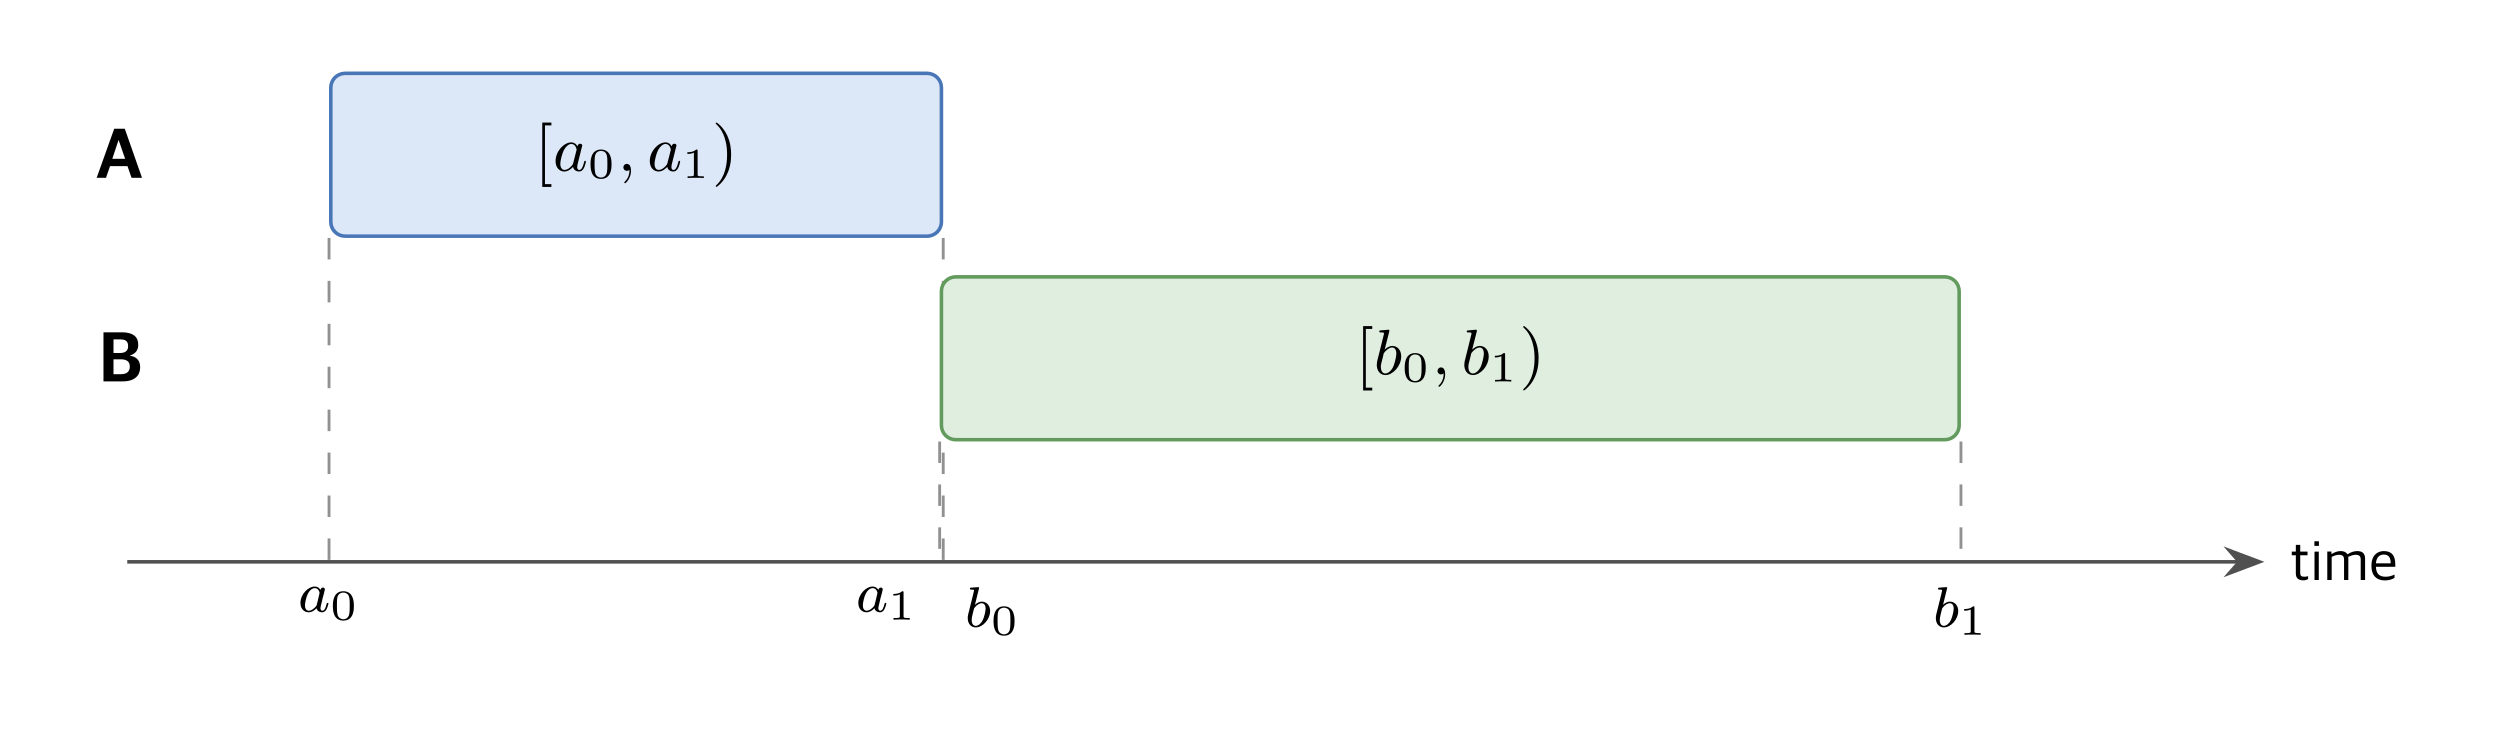
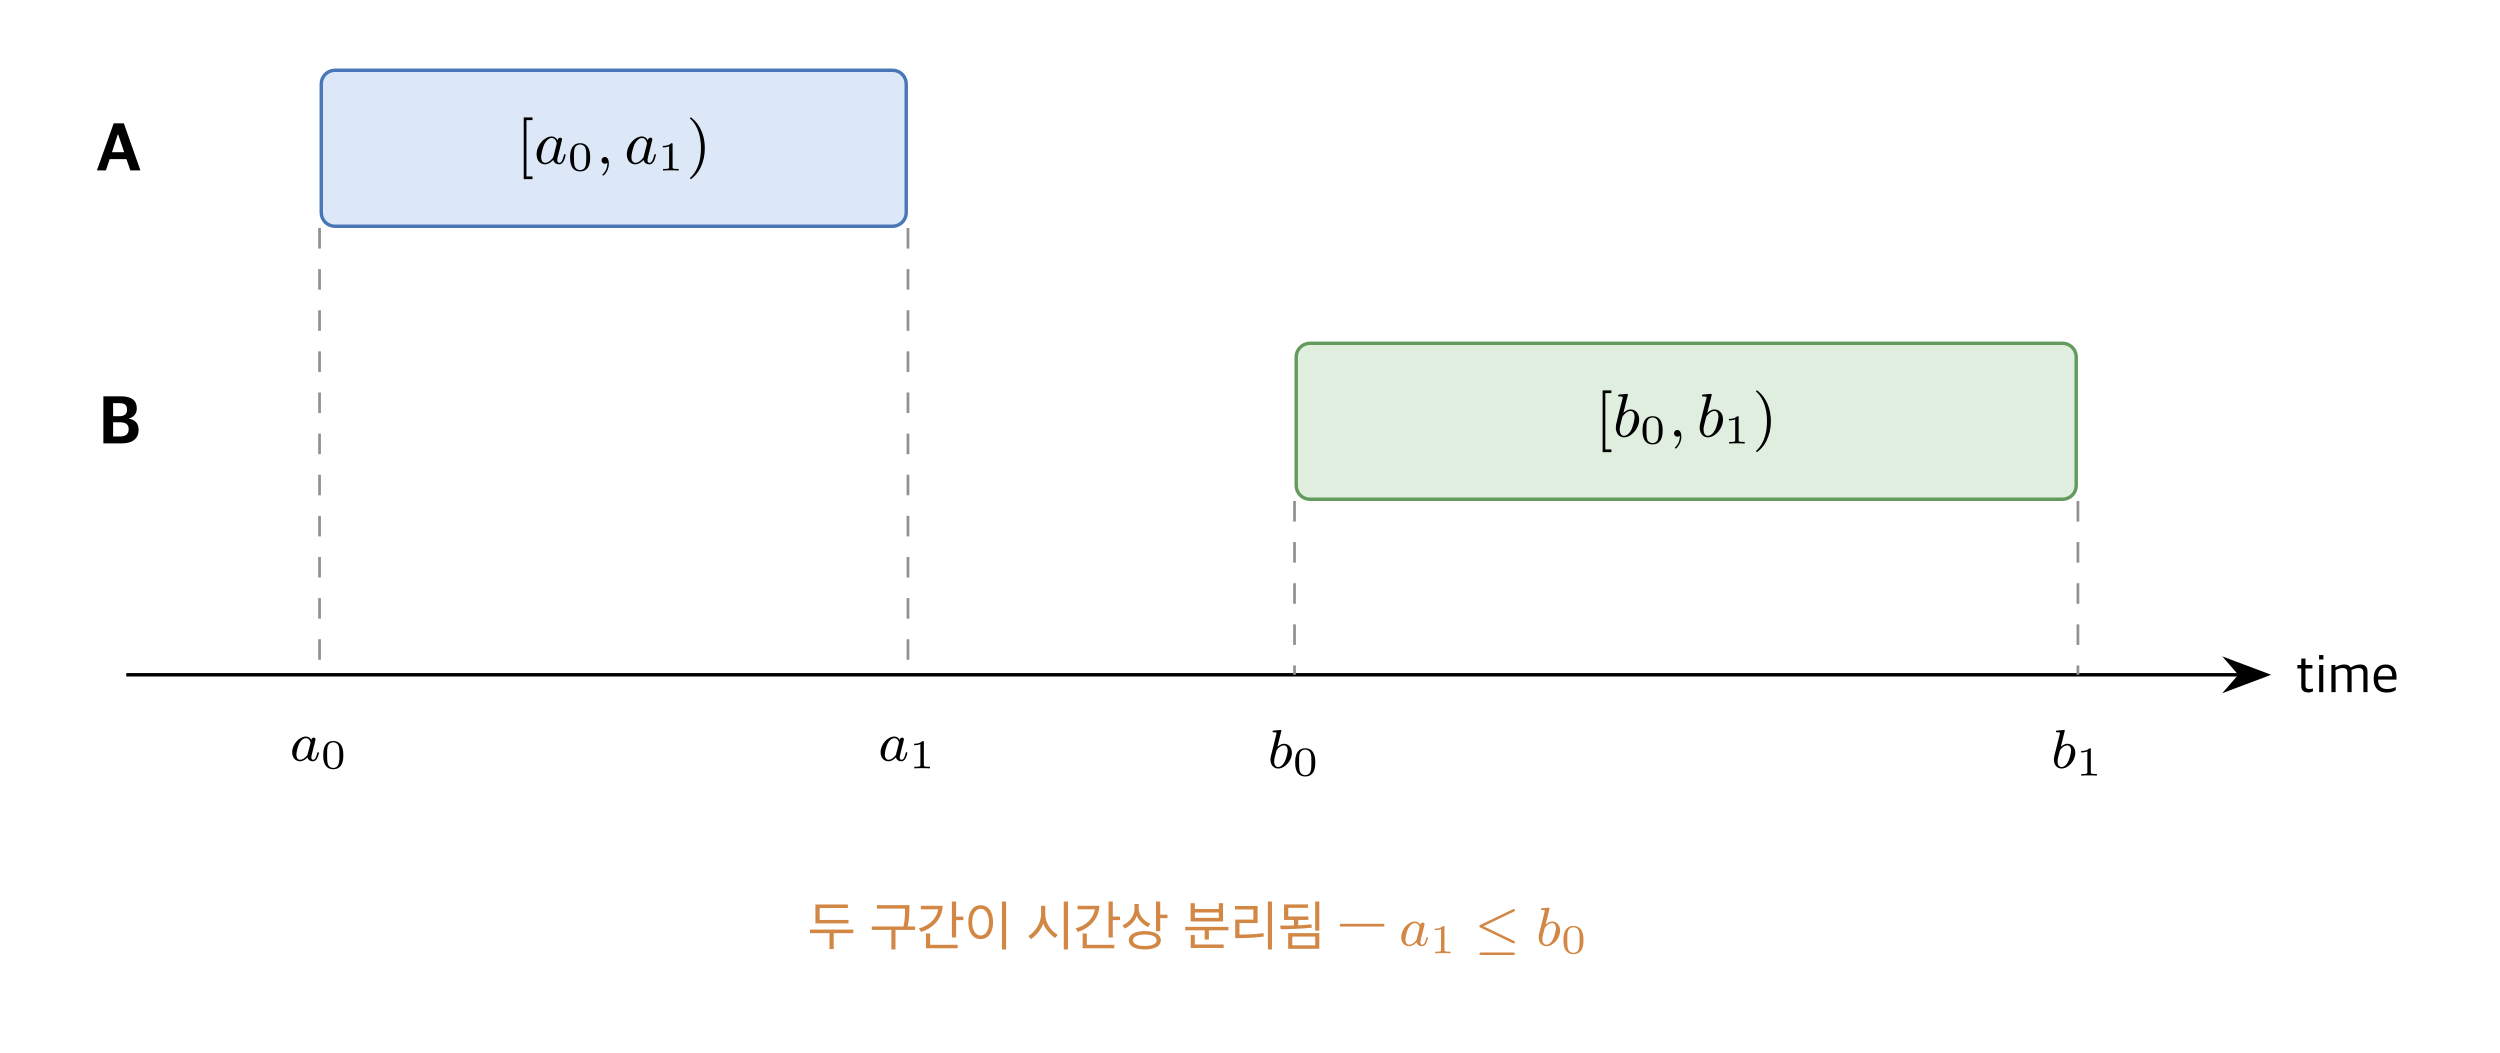
- <svg xmlns="http://www.w3.org/2000/svg" xmlns:xlink="http://www.w3.org/1999/xlink" width="347.11pt" height="101.69pt" viewBox="0 0 347.11 101.69">
+ <svg xmlns="http://www.w3.org/2000/svg" xmlns:xlink="http://www.w3.org/1999/xlink" width="361.29pt" height="152.1pt" viewBox="0 0 361.29 152.1">
  <defs>
    <g>
      <g id="glyph-0-0">
-         <path d="M 1.828 -0.281 C 2.172 -0.281 2.344 -0.375 2.5 -0.453 L 2.5 -0.859 C 2.344 -0.812 2.156 -0.781 1.984 -0.781 C 1.531 -0.781 1.406 -0.938 1.406 -1.312 L 1.406 -3.766 L 2.422 -3.766 L 2.422 -4.266 L 1.406 -4.266 L 1.406 -5.203 L 0.797 -5.203 L 0.797 -4.266 L 0.234 -4.266 L 0.234 -3.766 L 0.797 -3.766 L 0.797 -1.219 C 0.797 -0.562 1.203 -0.281 1.828 -0.281 Z M 1.828 -0.281 " />
+         <path d="M 1.828 -0.281 C 2.156 -0.281 2.328 -0.375 2.484 -0.438 L 2.484 -0.859 C 2.328 -0.812 2.141 -0.781 1.984 -0.781 C 1.531 -0.781 1.406 -0.938 1.406 -1.312 L 1.406 -3.75 L 2.406 -3.75 L 2.406 -4.25 L 1.406 -4.25 L 1.406 -5.188 L 0.797 -5.188 L 0.797 -4.25 L 0.234 -4.25 L 0.234 -3.75 L 0.797 -3.75 L 0.797 -1.219 C 0.797 -0.547 1.203 -0.281 1.828 -0.281 Z M 1.828 -0.281 " />
      </g>
      <g id="glyph-0-1">
-         <path d="M 0.609 -0.328 L 1.203 -0.328 L 1.203 -4.266 L 0.609 -4.266 Z M 0.594 -5.062 L 1.219 -5.062 L 1.219 -5.703 L 0.594 -5.703 Z M 0.594 -5.062 " />
+         <path d="M 0.609 -0.328 L 1.203 -0.328 L 1.203 -4.25 L 0.609 -4.25 Z M 0.594 -5.047 L 1.219 -5.047 L 1.219 -5.688 L 0.594 -5.688 Z M 0.594 -5.047 " />
      </g>
      <g id="glyph-0-2">
-         <path d="M 0.578 -0.328 L 1.188 -0.328 L 1.188 -3.547 C 1.5 -3.688 1.859 -3.828 2.188 -3.828 C 2.719 -3.828 2.906 -3.625 2.906 -3.156 L 2.906 -0.328 L 3.5 -0.328 L 3.5 -3.281 C 3.5 -3.375 3.5 -3.438 3.484 -3.547 C 3.859 -3.703 4.188 -3.828 4.5 -3.828 C 5.031 -3.828 5.219 -3.625 5.219 -3.156 L 5.219 -0.328 L 5.828 -0.328 L 5.828 -3.281 C 5.828 -4.047 5.422 -4.344 4.734 -4.344 C 4.297 -4.344 3.828 -4.188 3.406 -3.906 L 3.375 -3.906 C 3.188 -4.203 2.875 -4.344 2.422 -4.344 C 1.984 -4.344 1.562 -4.172 1.188 -3.938 L 1.156 -3.938 L 1.156 -4.281 L 0.578 -4.281 Z M 0.578 -0.328 " />
+         <path d="M 0.578 -0.328 L 1.188 -0.328 L 1.188 -3.531 C 1.5 -3.672 1.844 -3.812 2.172 -3.812 C 2.703 -3.812 2.891 -3.609 2.891 -3.141 L 2.891 -0.328 L 3.5 -0.328 L 3.5 -3.266 C 3.5 -3.359 3.484 -3.438 3.469 -3.531 C 3.844 -3.688 4.172 -3.812 4.484 -3.812 C 5.016 -3.812 5.203 -3.609 5.203 -3.141 L 5.203 -0.328 L 5.797 -0.328 L 5.797 -3.266 C 5.797 -4.031 5.406 -4.328 4.719 -4.328 C 4.281 -4.328 3.812 -4.172 3.391 -3.891 L 3.359 -3.891 C 3.172 -4.188 2.859 -4.328 2.422 -4.328 C 1.969 -4.328 1.547 -4.156 1.188 -3.922 L 1.156 -3.922 L 1.156 -4.266 L 0.578 -4.266 Z M 0.578 -0.328 " />
      </g>
      <g id="glyph-0-3">
-         <path d="M 2.203 -0.266 C 2.844 -0.266 3.297 -0.469 3.531 -0.625 L 3.531 -1.078 C 3.172 -0.922 2.828 -0.781 2.297 -0.781 C 1.453 -0.781 0.984 -1.172 0.953 -2.156 L 3.641 -2.156 L 3.641 -2.5 C 3.641 -3.719 3.141 -4.344 2.047 -4.344 C 1.141 -4.344 0.328 -3.734 0.328 -2.359 L 0.328 -2.25 C 0.328 -1.016 0.969 -0.266 2.203 -0.266 Z M 2.031 -3.859 C 2.688 -3.859 3 -3.5 3 -2.641 L 0.953 -2.641 C 1.016 -3.578 1.547 -3.859 2.031 -3.859 Z M 2.031 -3.859 " />
+         <path d="M 2.188 -0.266 C 2.828 -0.266 3.281 -0.453 3.516 -0.625 L 3.516 -1.078 C 3.156 -0.906 2.812 -0.781 2.297 -0.781 C 1.453 -0.781 0.984 -1.172 0.953 -2.141 L 3.625 -2.141 L 3.625 -2.484 C 3.625 -3.703 3.125 -4.328 2.047 -4.328 C 1.141 -4.328 0.328 -3.719 0.328 -2.359 L 0.328 -2.234 C 0.328 -1.016 0.953 -0.266 2.188 -0.266 Z M 2.031 -3.844 C 2.672 -3.844 3 -3.484 3 -2.625 L 0.953 -2.625 C 1.016 -3.562 1.531 -3.844 2.031 -3.844 Z M 2.031 -3.844 " />
+       </g>
+       <g id="glyph-0-4">
+         <path d="M 5.859 -3.219 L 5.859 -3.719 L 1.688 -3.719 L 1.688 -5.438 L 5.766 -5.438 L 5.766 -5.953 L 1.078 -5.953 L 1.078 -3.219 Z M 3.719 0.484 L 3.719 -1.812 L 6.547 -1.812 L 6.547 -2.328 L 0.297 -2.328 L 0.297 -1.812 L 3.109 -1.812 L 3.109 0.484 Z M 3.719 0.484 " />
+       </g>
+       <g id="glyph-0-5">
+         <path d="M 5.734 -5.859 L 1.031 -5.859 L 1.031 -5.359 L 5.109 -5.359 C 5.109 -4.672 5.062 -3.531 4.875 -2.781 L 0.297 -2.781 L 0.297 -2.281 L 3.125 -2.281 L 3.125 0.547 L 3.719 0.547 L 3.719 -2.281 L 6.547 -2.281 L 6.547 -2.781 L 5.484 -2.781 C 5.719 -3.859 5.734 -4.906 5.734 -5.859 Z M 5.734 -5.859 " />
+       </g>
+       <g id="glyph-0-6">
+         <path d="M 6.672 -3.688 L 6.672 -4.203 L 5.625 -4.203 L 5.625 -6.375 L 5.016 -6.375 L 5.016 -1.188 L 5.625 -1.188 L 5.625 -3.688 Z M 5.844 0.375 L 5.844 -0.125 L 1.875 -0.125 L 1.875 -1.766 L 1.266 -1.766 L 1.266 0.375 Z M 0.531 -5.766 L 0.531 -5.25 L 3.031 -5.25 C 2.859 -3.984 1.75 -2.875 0.25 -2.5 L 0.562 -1.984 C 2.328 -2.547 3.609 -3.875 3.688 -5.766 Z M 0.531 -5.766 " />
+       </g>
+       <g id="glyph-0-7">
+         <path d="M 6 0.547 L 6 -6.375 L 5.391 -6.375 L 5.391 0.547 Z M 0.531 -3.406 C 0.531 -1.938 1.188 -0.953 2.312 -0.953 C 3.469 -0.953 4.109 -1.938 4.109 -3.406 C 4.109 -4.859 3.469 -5.844 2.312 -5.844 C 1.188 -5.844 0.531 -4.859 0.531 -3.406 Z M 3.531 -3.406 C 3.531 -2.266 3.047 -1.469 2.312 -1.469 C 1.578 -1.469 1.094 -2.266 1.094 -3.406 C 1.094 -4.547 1.578 -5.328 2.312 -5.328 C 3.047 -5.328 3.531 -4.547 3.531 -3.406 Z M 3.531 -3.406 " />
+       </g>
+       <g id="glyph-0-8">
+         <path d="M 6 0.547 L 6 -6.375 L 5.391 -6.375 L 5.391 0.547 Z M 4.516 -1.562 C 3.562 -2.141 2.719 -3.266 2.719 -4.547 L 2.719 -5.766 L 2.109 -5.766 L 2.109 -4.516 C 2.109 -3.281 1.281 -2.031 0.266 -1.391 L 0.656 -0.938 C 1.453 -1.516 2.172 -2.359 2.422 -3.219 C 2.688 -2.391 3.516 -1.531 4.141 -1.109 Z M 4.516 -1.562 " />
+       </g>
+       <g id="glyph-0-9">
+         <path d="M 4.219 -3.172 C 3.438 -3.453 2.516 -4.297 2.516 -5.391 L 2.516 -6.031 L 1.906 -6.031 L 1.906 -5.375 C 1.906 -4.266 1.172 -3.406 0.172 -2.938 L 0.5 -2.469 C 1.312 -2.891 2.016 -3.578 2.234 -4.312 C 2.516 -3.609 3.188 -3.016 3.859 -2.688 Z M 5.719 -0.781 C 5.719 -1.594 4.844 -2.109 3.391 -2.109 C 1.938 -2.109 1.078 -1.594 1.078 -0.781 C 1.078 0.047 1.938 0.547 3.391 0.547 C 4.844 0.547 5.719 0.047 5.719 -0.781 Z M 3.391 -1.609 C 4.438 -1.609 5.109 -1.312 5.109 -0.781 C 5.109 -0.25 4.438 0.047 3.391 0.047 C 2.344 0.047 1.688 -0.25 1.688 -0.781 C 1.688 -1.312 2.344 -1.609 3.391 -1.609 Z M 6.672 -3.984 L 6.672 -4.484 L 5.625 -4.484 L 5.625 -6.375 L 5.016 -6.375 L 5.016 -2.094 L 5.625 -2.094 L 5.625 -3.984 Z M 6.672 -3.984 " />
+       </g>
+       <g id="glyph-0-10">
+         <path d="M 5.766 -3.5 L 5.766 -6.141 L 5.156 -6.141 L 5.156 -5.297 L 1.688 -5.297 L 1.688 -6.141 L 1.078 -6.141 L 1.078 -3.5 Z M 3.719 -0.891 L 3.719 -2.219 L 6.547 -2.219 L 6.547 -2.719 L 0.297 -2.719 L 0.297 -2.219 L 3.109 -2.219 L 3.109 -0.891 Z M 5.859 0.328 L 5.859 -0.172 L 1.688 -0.172 L 1.688 -1.547 L 1.094 -1.547 L 1.094 0.328 Z M 5.156 -4.016 L 1.688 -4.016 L 1.688 -4.797 L 5.156 -4.797 Z M 5.156 -4.016 " />
+       </g>
+       <g id="glyph-0-11">
+         <path d="M 5.391 -6.375 L 5.391 0.547 L 5.984 0.547 L 5.984 -6.375 Z M 4.75 -1.828 C 3.906 -1.672 2.547 -1.609 1.438 -1.609 L 1.281 -1.609 L 1.281 -3.266 L 3.906 -3.266 L 3.906 -5.734 L 0.641 -5.734 L 0.641 -5.234 L 3.297 -5.234 L 3.297 -3.766 L 0.672 -3.766 L 0.672 -1.094 L 1.375 -1.094 C 2.906 -1.094 4.094 -1.219 4.812 -1.328 Z M 4.75 -1.828 " />
+       </g>
+       <g id="glyph-0-12">
+         <path d="M 5.969 0.453 L 5.969 -1.812 L 1.469 -1.812 L 1.469 0.453 Z M 4.891 -2.609 L 4.828 -3.094 C 4.391 -3.047 3.672 -2.969 2.922 -2.938 L 2.922 -3.719 L 4.391 -3.719 L 4.391 -4.219 L 1.484 -4.219 L 1.484 -5.469 L 4.328 -5.469 L 4.328 -5.969 L 0.875 -5.969 L 0.875 -3.719 L 2.312 -3.719 L 2.312 -2.922 C 1.578 -2.891 0.812 -2.906 0.312 -2.906 L 0.391 -2.375 C 0.859 -2.375 1.875 -2.391 2.656 -2.438 C 3.5 -2.469 4.344 -2.547 4.891 -2.609 Z M 5.375 -0.047 L 2.062 -0.047 L 2.062 -1.312 L 5.375 -1.312 Z M 5.969 -2.172 L 5.969 -6.375 L 5.375 -6.375 L 5.375 -2.172 Z M 5.969 -2.172 " />
+       </g>
+       <g id="glyph-0-13">
+         <path d="M 6.422 -3.156 L 0.016 -3.156 L 0.016 -2.766 L 6.422 -2.766 Z M 6.422 -3.156 " />
      </g>
      <g id="glyph-1-0">
-         <path d="M 0.094 -0.406 L 1.391 -0.406 L 1.953 -2.031 L 4.375 -2.031 L 4.938 -0.406 L 6.391 -0.406 L 4 -7.219 L 2.531 -7.219 Z M 3.125 -5.625 L 3.156 -5.625 L 4.047 -3.047 L 2.266 -3.047 Z M 3.125 -5.625 " />
+         <path d="M 0.094 -0.406 L 1.391 -0.406 L 1.938 -2.031 L 4.359 -2.031 L 4.922 -0.406 L 6.375 -0.406 L 3.984 -7.203 L 2.516 -7.203 Z M 3.109 -5.609 L 3.156 -5.609 L 4.031 -3.031 L 2.266 -3.031 Z M 3.109 -5.609 " />
      </g>
      <g id="glyph-1-1">
-         <path d="M 0.703 -0.406 L 3.406 -0.406 C 5.062 -0.406 5.797 -1.25 5.797 -2.359 C 5.797 -3.344 5.25 -3.828 4.391 -3.969 L 4.391 -4 C 5.203 -4.266 5.531 -4.766 5.531 -5.5 C 5.531 -6.609 4.797 -7.219 3.25 -7.219 L 0.703 -7.219 Z M 2.094 -1.406 L 2.094 -3.469 L 3.094 -3.469 C 3.906 -3.469 4.359 -3.172 4.359 -2.469 C 4.359 -1.75 3.922 -1.406 3.156 -1.406 Z M 2.094 -4.344 L 2.094 -6.234 L 3.016 -6.234 C 3.75 -6.234 4.125 -6 4.125 -5.297 C 4.125 -4.578 3.641 -4.344 2.969 -4.344 Z M 2.094 -4.344 " />
+         <path d="M 0.688 -0.406 L 3.391 -0.406 C 5.047 -0.406 5.781 -1.234 5.781 -2.344 C 5.781 -3.344 5.234 -3.812 4.375 -3.969 L 4.375 -4 C 5.188 -4.25 5.516 -4.75 5.516 -5.484 C 5.516 -6.594 4.781 -7.203 3.234 -7.203 L 0.688 -7.203 Z M 2.094 -1.406 L 2.094 -3.453 L 3.094 -3.453 C 3.891 -3.453 4.344 -3.156 4.344 -2.453 C 4.344 -1.75 3.906 -1.406 3.141 -1.406 Z M 2.094 -4.328 L 2.094 -6.219 L 3 -6.219 C 3.734 -6.219 4.109 -5.969 4.109 -5.281 C 4.109 -4.562 3.625 -4.328 2.969 -4.328 Z M 2.094 -4.328 " />
      </g>
      <g id="glyph-2-0">
-         <path d="M 2.344 2.234 L 2.344 1.844 L 1.453 1.844 L 1.453 -6.312 L 2.344 -6.312 L 2.344 -6.703 L 1.078 -6.703 L 1.078 2.234 Z M 2.344 2.234 " />
+         <path d="M 2.328 2.234 L 2.328 1.844 L 1.453 1.844 L 1.453 -6.297 L 2.328 -6.297 L 2.328 -6.688 L 1.062 -6.688 L 1.062 2.234 Z M 2.328 2.234 " />
      </g>
      <g id="glyph-2-1">
-         <path d="M 2.656 -2.25 C 2.656 -2.969 2.562 -3.953 2.094 -4.953 C 1.562 -6.047 0.734 -6.703 0.625 -6.703 C 0.531 -6.703 0.516 -6.625 0.516 -6.609 C 0.516 -6.562 0.531 -6.531 0.594 -6.469 C 1.125 -6 2.094 -4.797 2.094 -2.25 C 2.094 -0.969 1.875 0.812 0.578 2.016 C 0.547 2.047 0.516 2.078 0.516 2.125 C 0.516 2.156 0.531 2.219 0.625 2.219 C 0.734 2.219 1.531 1.578 2.016 0.609 C 2.453 -0.25 2.656 -1.172 2.656 -2.25 Z M 2.656 -2.25 " />
+         <path d="M 2.656 -2.234 C 2.656 -2.969 2.547 -3.953 2.078 -4.938 C 1.562 -6.031 0.734 -6.688 0.625 -6.688 C 0.531 -6.688 0.516 -6.609 0.516 -6.578 C 0.516 -6.531 0.531 -6.516 0.594 -6.453 C 1.109 -5.984 2.094 -4.781 2.094 -2.234 C 2.094 -0.969 1.859 0.812 0.562 2.016 C 0.547 2.047 0.516 2.078 0.516 2.125 C 0.516 2.141 0.531 2.219 0.625 2.219 C 0.734 2.219 1.531 1.578 2.016 0.609 C 2.438 -0.25 2.656 -1.172 2.656 -2.234 Z M 2.656 -2.234 " />
      </g>
      <g id="glyph-3-0">
-         <path d="M 3.422 -3.391 C 3.25 -3.719 2.969 -3.953 2.562 -3.953 C 1.531 -3.953 0.375 -2.719 0.375 -1.344 C 0.375 -0.359 1 0.094 1.594 0.094 C 2.188 0.094 2.656 -0.391 2.797 -0.547 C 2.891 -0.062 3.344 0.094 3.625 0.094 C 3.891 0.094 4.109 -0.016 4.312 -0.391 C 4.469 -0.688 4.594 -1.25 4.594 -1.281 C 4.594 -1.328 4.562 -1.391 4.484 -1.391 C 4.375 -1.391 4.359 -1.344 4.328 -1.172 C 4.125 -0.391 3.938 -0.125 3.656 -0.125 C 3.438 -0.125 3.375 -0.344 3.375 -0.531 C 3.375 -0.703 3.422 -0.891 3.5 -1.203 L 3.734 -2.125 C 3.797 -2.344 3.953 -3.016 3.984 -3.141 C 4.016 -3.266 4.078 -3.484 4.078 -3.516 C 4.078 -3.656 3.953 -3.766 3.797 -3.766 C 3.688 -3.766 3.453 -3.703 3.422 -3.391 Z M 2.828 -1.094 C 2.781 -0.922 2.781 -0.906 2.641 -0.734 C 2.328 -0.359 1.953 -0.125 1.625 -0.125 C 1.188 -0.125 1.031 -0.578 1.031 -0.969 C 1.031 -1.406 1.297 -2.438 1.516 -2.859 C 1.797 -3.391 2.203 -3.734 2.562 -3.734 C 3.156 -3.734 3.297 -3.016 3.297 -2.953 C 3.297 -2.906 3.281 -2.844 3.266 -2.812 Z M 2.828 -1.094 " />
+         <path d="M 3.406 -3.391 C 3.234 -3.703 2.953 -3.938 2.562 -3.938 C 1.516 -3.938 0.375 -2.703 0.375 -1.344 C 0.375 -0.359 1 0.094 1.594 0.094 C 2.172 0.094 2.641 -0.391 2.781 -0.547 C 2.891 -0.062 3.328 0.094 3.609 0.094 C 3.875 0.094 4.094 -0.016 4.297 -0.391 C 4.453 -0.688 4.578 -1.234 4.578 -1.281 C 4.578 -1.312 4.547 -1.375 4.469 -1.375 C 4.359 -1.375 4.344 -1.344 4.312 -1.172 C 4.109 -0.391 3.922 -0.125 3.641 -0.125 C 3.422 -0.125 3.359 -0.344 3.359 -0.531 C 3.359 -0.703 3.406 -0.875 3.484 -1.188 L 3.719 -2.109 C 3.781 -2.328 3.938 -3 3.969 -3.141 C 4.016 -3.266 4.062 -3.469 4.062 -3.5 C 4.062 -3.641 3.953 -3.766 3.781 -3.766 C 3.672 -3.766 3.453 -3.688 3.406 -3.391 Z M 2.828 -1.094 C 2.781 -0.922 2.781 -0.906 2.641 -0.734 C 2.312 -0.359 1.953 -0.125 1.625 -0.125 C 1.188 -0.125 1.031 -0.578 1.031 -0.969 C 1.031 -1.391 1.297 -2.422 1.5 -2.844 C 1.797 -3.391 2.203 -3.719 2.562 -3.719 C 3.156 -3.719 3.281 -3 3.281 -2.938 C 3.281 -2.891 3.266 -2.844 3.266 -2.812 Z M 2.828 -1.094 " />
      </g>
      <g id="glyph-3-1">
-         <path d="M 1.625 -0.141 C 1.625 0.156 1.625 0.891 0.969 1.516 C 0.906 1.578 0.906 1.578 0.906 1.625 C 0.906 1.688 0.969 1.719 1.031 1.719 C 1.125 1.719 1.844 1.031 1.844 -0.016 C 1.844 -0.578 1.656 -0.969 1.266 -0.969 C 0.969 -0.969 0.781 -0.734 0.781 -0.484 C 0.781 -0.234 0.969 0 1.266 0 C 1.406 0 1.531 -0.047 1.625 -0.141 Z M 1.625 -0.141 " />
+         <path d="M 1.625 -0.141 C 1.625 0.156 1.625 0.875 0.969 1.516 C 0.906 1.562 0.906 1.578 0.906 1.609 C 0.906 1.672 0.969 1.719 1.031 1.719 C 1.125 1.719 1.844 1.031 1.844 -0.016 C 1.844 -0.562 1.641 -0.969 1.266 -0.969 C 0.969 -0.969 0.781 -0.734 0.781 -0.484 C 0.781 -0.234 0.969 0 1.266 0 C 1.391 0 1.531 -0.047 1.625 -0.141 Z M 1.625 -0.141 " />
      </g>
      <g id="glyph-3-2">
-         <path d="M 2.141 -5.906 C 2.172 -6.031 2.172 -6.047 2.172 -6.078 C 2.172 -6.156 2.125 -6.203 2.031 -6.203 C 1.906 -6.203 1.125 -6.125 0.953 -6.109 C 0.859 -6.109 0.766 -6.094 0.766 -5.938 C 0.766 -5.828 0.859 -5.828 1 -5.828 C 1.422 -5.828 1.422 -5.766 1.422 -5.688 C 1.422 -5.625 1.422 -5.609 1.359 -5.375 L 0.891 -3.484 C 0.766 -2.984 0.641 -2.531 0.547 -2.109 C 0.484 -1.891 0.422 -1.625 0.422 -1.328 C 0.422 -0.562 0.844 0.094 1.625 0.094 C 2.656 0.094 3.812 -1.156 3.812 -2.5 C 3.812 -3.422 3.25 -3.953 2.578 -3.953 C 2.125 -3.953 1.719 -3.641 1.516 -3.438 Z M 1.391 -2.938 C 1.641 -3.281 2.094 -3.734 2.562 -3.734 C 2.969 -3.734 3.141 -3.312 3.141 -2.891 C 3.141 -2.484 2.891 -1.375 2.625 -0.906 C 2.281 -0.328 1.891 -0.125 1.625 -0.125 C 1.172 -0.125 0.984 -0.578 0.984 -1.031 C 0.984 -1.344 1.047 -1.578 1.266 -2.391 Z M 1.391 -2.938 " />
+         <path d="M 2.125 -5.875 C 2.172 -6 2.172 -6.016 2.172 -6.062 C 2.172 -6.141 2.109 -6.188 2.031 -6.188 C 1.906 -6.188 1.125 -6.109 0.938 -6.094 C 0.859 -6.078 0.75 -6.078 0.75 -5.922 C 0.75 -5.812 0.859 -5.812 1 -5.812 C 1.422 -5.812 1.422 -5.75 1.422 -5.672 C 1.422 -5.609 1.422 -5.594 1.359 -5.359 L 0.875 -3.469 C 0.75 -2.969 0.641 -2.516 0.547 -2.109 C 0.484 -1.875 0.422 -1.609 0.422 -1.328 C 0.422 -0.562 0.844 0.094 1.609 0.094 C 2.656 0.094 3.797 -1.156 3.797 -2.5 C 3.797 -3.406 3.234 -3.938 2.562 -3.938 C 2.109 -3.938 1.719 -3.625 1.516 -3.422 Z M 1.391 -2.922 C 1.641 -3.281 2.094 -3.719 2.547 -3.719 C 2.969 -3.719 3.141 -3.297 3.141 -2.875 C 3.141 -2.469 2.891 -1.375 2.609 -0.906 C 2.281 -0.328 1.891 -0.125 1.609 -0.125 C 1.172 -0.125 0.984 -0.562 0.984 -1.031 C 0.984 -1.344 1.047 -1.578 1.25 -2.391 Z M 1.391 -2.922 " />
      </g>
      <g id="glyph-4-0">
-         <path d="M 3.281 -1.906 C 3.281 -2.328 3.281 -3.953 1.812 -3.953 C 0.359 -3.953 0.359 -2.328 0.359 -1.906 C 0.359 -1.469 0.359 0.125 1.812 0.125 C 3.281 0.125 3.281 -1.469 3.281 -1.906 Z M 1.812 -0.062 C 1.562 -0.062 1.156 -0.188 1.016 -0.672 C 0.922 -1.031 0.922 -1.609 0.922 -1.969 C 0.922 -2.375 0.922 -2.828 1 -3.156 C 1.156 -3.688 1.609 -3.766 1.812 -3.766 C 2.094 -3.766 2.484 -3.641 2.609 -3.188 C 2.703 -2.875 2.703 -2.438 2.703 -1.969 C 2.703 -1.594 2.703 -1 2.609 -0.656 C 2.438 -0.141 2.016 -0.062 1.812 -0.062 Z M 1.812 -0.062 " />
+         <path d="M 3.266 -1.891 C 3.266 -2.328 3.266 -3.953 1.812 -3.953 C 0.359 -3.953 0.359 -2.328 0.359 -1.891 C 0.359 -1.469 0.359 0.125 1.812 0.125 C 3.266 0.125 3.266 -1.469 3.266 -1.891 Z M 1.812 -0.062 C 1.562 -0.062 1.156 -0.188 1.016 -0.672 C 0.922 -1.016 0.922 -1.609 0.922 -1.969 C 0.922 -2.375 0.922 -2.828 1 -3.141 C 1.156 -3.688 1.609 -3.766 1.812 -3.766 C 2.078 -3.766 2.469 -3.625 2.609 -3.172 C 2.703 -2.859 2.703 -2.422 2.703 -1.969 C 2.703 -1.594 2.703 -0.984 2.594 -0.656 C 2.438 -0.141 2 -0.062 1.812 -0.062 Z M 1.812 -0.062 " />
      </g>
      <g id="glyph-4-1">
-         <path d="M 2.141 -3.781 C 2.141 -3.953 2.109 -3.953 1.938 -3.953 C 1.547 -3.578 0.938 -3.578 0.719 -3.578 L 0.719 -3.344 C 0.875 -3.344 1.266 -3.344 1.625 -3.516 L 1.625 -0.5 C 1.625 -0.312 1.625 -0.234 1.016 -0.234 L 0.75 -0.234 L 0.75 0 C 1.078 -0.031 1.547 -0.031 1.875 -0.031 C 2.219 -0.031 2.672 -0.031 3 0 L 3 -0.234 L 2.75 -0.234 C 2.141 -0.234 2.141 -0.312 2.141 -0.5 Z M 2.141 -3.781 " />
+         <path d="M 2.125 -3.766 C 2.125 -3.953 2.109 -3.953 1.938 -3.953 C 1.531 -3.562 0.938 -3.562 0.719 -3.562 L 0.719 -3.344 C 0.875 -3.344 1.266 -3.344 1.625 -3.5 L 1.625 -0.5 C 1.625 -0.312 1.625 -0.234 1.016 -0.234 L 0.75 -0.234 L 0.75 0 C 1.078 -0.031 1.547 -0.031 1.875 -0.031 C 2.203 -0.031 2.672 -0.031 3 0 L 3 -0.234 L 2.75 -0.234 C 2.125 -0.234 2.125 -0.312 2.125 -0.5 Z M 2.125 -3.766 " />
      </g>
      <g id="glyph-5-0">
-         <path d="M 3.125 -3.031 C 3.047 -3.172 2.812 -3.5 2.328 -3.5 C 1.391 -3.5 0.344 -2.406 0.344 -1.219 C 0.344 -0.391 0.875 0.078 1.484 0.078 C 2 0.078 2.438 -0.328 2.578 -0.484 C 2.719 0.062 3.266 0.078 3.359 0.078 C 3.719 0.078 3.906 -0.219 3.969 -0.359 C 4.125 -0.641 4.234 -1.109 4.234 -1.141 C 4.234 -1.188 4.203 -1.234 4.109 -1.234 C 4.016 -1.234 4 -1.188 3.953 -1 C 3.844 -0.562 3.688 -0.141 3.375 -0.141 C 3.203 -0.141 3.125 -0.297 3.125 -0.516 C 3.125 -0.656 3.203 -0.922 3.25 -1.125 C 3.297 -1.312 3.406 -1.797 3.438 -1.938 L 3.609 -2.547 C 3.641 -2.734 3.734 -3.062 3.734 -3.109 C 3.734 -3.297 3.578 -3.359 3.469 -3.359 C 3.359 -3.359 3.156 -3.281 3.125 -3.031 Z M 2.578 -0.859 C 2.172 -0.312 1.766 -0.141 1.516 -0.141 C 1.141 -0.141 0.969 -0.484 0.969 -0.891 C 0.969 -1.266 1.172 -2.109 1.359 -2.469 C 1.578 -2.953 1.969 -3.281 2.344 -3.281 C 2.859 -3.281 3 -2.703 3 -2.609 C 3 -2.578 2.812 -1.797 2.766 -1.594 C 2.656 -1.219 2.656 -1.203 2.578 -0.859 Z M 2.578 -0.859 " />
+         <path d="M 3.109 -3.016 C 3.031 -3.156 2.797 -3.5 2.328 -3.5 C 1.375 -3.5 0.344 -2.391 0.344 -1.219 C 0.344 -0.391 0.875 0.078 1.484 0.078 C 1.984 0.078 2.422 -0.328 2.562 -0.484 C 2.703 0.062 3.25 0.078 3.344 0.078 C 3.703 0.078 3.891 -0.219 3.953 -0.359 C 4.109 -0.641 4.219 -1.094 4.219 -1.141 C 4.219 -1.188 4.188 -1.234 4.094 -1.234 C 4 -1.234 3.984 -1.188 3.938 -0.984 C 3.828 -0.547 3.672 -0.141 3.359 -0.141 C 3.188 -0.141 3.109 -0.297 3.109 -0.516 C 3.109 -0.656 3.188 -0.922 3.234 -1.109 C 3.281 -1.312 3.406 -1.797 3.438 -1.938 L 3.594 -2.531 C 3.625 -2.719 3.719 -3.062 3.719 -3.094 C 3.719 -3.281 3.562 -3.344 3.469 -3.344 C 3.344 -3.344 3.141 -3.266 3.109 -3.016 Z M 2.562 -0.859 C 2.172 -0.312 1.766 -0.141 1.5 -0.141 C 1.141 -0.141 0.953 -0.469 0.953 -0.891 C 0.953 -1.266 1.172 -2.109 1.344 -2.453 C 1.578 -2.938 1.969 -3.266 2.328 -3.266 C 2.844 -3.266 3 -2.688 3 -2.594 C 3 -2.562 2.797 -1.797 2.75 -1.578 C 2.641 -1.219 2.641 -1.203 2.562 -0.859 Z M 2.562 -0.859 " />
      </g>
      <g id="glyph-5-1">
-         <path d="M 1.938 -5.281 C 1.953 -5.297 1.969 -5.406 1.969 -5.406 C 1.969 -5.453 1.938 -5.516 1.844 -5.516 C 1.812 -5.516 1.562 -5.5 1.391 -5.484 L 0.938 -5.453 C 0.766 -5.438 0.688 -5.422 0.688 -5.281 C 0.688 -5.172 0.797 -5.172 0.891 -5.172 C 1.266 -5.172 1.266 -5.125 1.266 -5.047 C 1.266 -5 1.188 -4.688 1.141 -4.5 L 0.453 -1.734 C 0.391 -1.469 0.391 -1.344 0.391 -1.203 C 0.391 -0.391 0.891 0.078 1.5 0.078 C 2.484 0.078 3.5 -1.047 3.5 -2.203 C 3.5 -2.984 2.984 -3.5 2.359 -3.5 C 1.906 -3.5 1.562 -3.219 1.391 -3.062 Z M 1.5 -0.141 C 1.219 -0.141 0.938 -0.359 0.938 -0.953 C 0.938 -1.156 0.969 -1.359 1.062 -1.734 C 1.109 -1.969 1.172 -2.188 1.234 -2.422 C 1.266 -2.562 1.266 -2.578 1.375 -2.703 C 1.641 -3.031 2 -3.281 2.328 -3.281 C 2.734 -3.281 2.875 -2.891 2.875 -2.531 C 2.875 -2.25 2.703 -1.391 2.469 -0.922 C 2.266 -0.5 1.875 -0.141 1.5 -0.141 Z M 1.5 -0.141 " />
+         <path d="M 1.938 -5.266 C 1.938 -5.281 1.969 -5.375 1.969 -5.391 C 1.969 -5.422 1.938 -5.5 1.844 -5.5 C 1.812 -5.5 1.562 -5.469 1.375 -5.453 L 0.938 -5.422 C 0.766 -5.406 0.688 -5.406 0.688 -5.266 C 0.688 -5.156 0.797 -5.156 0.891 -5.156 C 1.266 -5.156 1.266 -5.109 1.266 -5.031 C 1.266 -4.984 1.188 -4.672 1.141 -4.484 L 0.453 -1.734 C 0.391 -1.453 0.391 -1.344 0.391 -1.203 C 0.391 -0.391 0.891 0.078 1.5 0.078 C 2.469 0.078 3.484 -1.047 3.484 -2.188 C 3.484 -2.984 2.984 -3.5 2.344 -3.5 C 1.906 -3.5 1.562 -3.203 1.391 -3.062 Z M 1.5 -0.141 C 1.219 -0.141 0.922 -0.359 0.922 -0.938 C 0.922 -1.156 0.953 -1.359 1.047 -1.734 C 1.109 -1.969 1.172 -2.188 1.234 -2.422 C 1.266 -2.562 1.266 -2.578 1.359 -2.688 C 1.625 -3.031 1.984 -3.266 2.328 -3.266 C 2.719 -3.266 2.875 -2.891 2.875 -2.531 C 2.875 -2.234 2.688 -1.391 2.453 -0.922 C 2.25 -0.484 1.875 -0.141 1.5 -0.141 Z M 1.5 -0.141 " />
+       </g>
+       <g id="glyph-6-0">
+         <path d="M 5.672 -4.922 C 5.766 -4.969 5.844 -5.016 5.844 -5.125 C 5.844 -5.219 5.766 -5.297 5.656 -5.297 C 5.641 -5.297 5.609 -5.297 5.516 -5.25 L 0.859 -3.016 C 0.766 -2.969 0.703 -2.922 0.703 -2.812 C 0.703 -2.703 0.766 -2.656 0.859 -2.609 L 5.516 -0.375 C 5.609 -0.328 5.625 -0.328 5.656 -0.328 C 5.766 -0.328 5.844 -0.406 5.844 -0.5 C 5.844 -0.609 5.781 -0.656 5.672 -0.703 L 1.297 -2.812 Z M 5.531 1.344 C 5.672 1.344 5.844 1.344 5.844 1.172 C 5.844 0.984 5.656 0.984 5.531 0.984 L 1 0.984 C 0.875 0.984 0.703 0.984 0.703 1.172 C 0.703 1.344 0.875 1.344 1 1.344 Z M 5.531 1.344 " />
      </g>
    </g>
  </defs>
-   <path fill="none" stroke-width="0.498" stroke-linecap="butt" stroke-linejoin="miter" stroke="rgb(31.374%, 31.374%, 31.374%)" stroke-opacity="1" stroke-miterlimit="10" d="M -14.175 -42.521 L 279.847 -42.521 " transform="matrix(0.996961, 0, 0, -0.996961, 31.80014, 35.61642)" />
-   <path fill-rule="nonzero" fill="rgb(31.374%, 31.374%, 31.374%)" fill-opacity="1" stroke-width="0.498" stroke-linecap="butt" stroke-linejoin="miter" stroke="rgb(31.374%, 31.374%, 31.374%)" stroke-opacity="1" stroke-miterlimit="10" d="M 4.96 -0 L 0.803 1.567 L 2.174 -0 L 0.803 -1.568 Z M 4.96 -0 " transform="matrix(0.996961, 0, 0, -0.996961, 308.7546, 78.0074)" />
-   <g fill="rgb(0%, 0%, 0%)" fill-opacity="1">
-     <use xlink:href="#glyph-0-0" x="317.966" y="80.857" />
-     <use xlink:href="#glyph-0-1" x="320.747" y="80.857" />
-     <use xlink:href="#glyph-0-2" x="322.551" y="80.857" />
-     <use xlink:href="#glyph-0-3" x="328.931" y="80.857" />
-   </g>
-   <g fill="rgb(0%, 0%, 0%)" fill-opacity="1">
-     <use xlink:href="#glyph-1-0" x="13.326" y="25.096" />
-   </g>
-   <path fill-rule="nonzero" fill="rgb(86.275%, 90.979%, 96.863%)" fill-opacity="1" stroke-width="0.498" stroke-linecap="butt" stroke-linejoin="miter" stroke="rgb(28.235%, 46.274%, 71.373%)" stroke-opacity="1" stroke-miterlimit="10" d="M 97.222 25.51 L 16.167 25.51 C 15.066 25.51 14.173 24.621 14.173 23.52 L 14.173 4.826 C 14.173 3.725 15.066 2.836 16.167 2.836 L 97.222 2.836 C 98.323 2.836 99.212 3.725 99.212 4.826 L 99.212 23.52 C 99.212 24.621 98.323 25.51 97.222 25.51 Z M 97.222 25.51 " transform="matrix(0.996961, 0, 0, -0.996961, 31.80014, 35.61642)" />
-   <g fill="rgb(0%, 0%, 0%)" fill-opacity="1">
-     <use xlink:href="#glyph-2-0" x="74.212" y="23.721" />
-   </g>
-   <g fill="rgb(0%, 0%, 0%)" fill-opacity="1">
-     <use xlink:href="#glyph-3-0" x="76.763" y="23.721" />
-   </g>
-   <g fill="rgb(0%, 0%, 0%)" fill-opacity="1">
-     <use xlink:href="#glyph-4-0" x="81.63" y="24.715" />
-   </g>
-   <g fill="rgb(0%, 0%, 0%)" fill-opacity="1">
-     <use xlink:href="#glyph-3-1" x="85.769" y="23.721" />
-   </g>
-   <g fill="rgb(0%, 0%, 0%)" fill-opacity="1">
-     <use xlink:href="#glyph-3-0" x="89.845" y="23.721" />
-   </g>
-   <g fill="rgb(0%, 0%, 0%)" fill-opacity="1">
-     <use xlink:href="#glyph-4-1" x="94.719" y="24.715" />
-   </g>
-   <g fill="rgb(0%, 0%, 0%)" fill-opacity="1">
-     <use xlink:href="#glyph-2-1" x="98.858" y="23.721" />
-   </g>
-   <path fill="none" stroke-width="0.399" stroke-linecap="butt" stroke-linejoin="miter" stroke="rgb(56.862%, 56.862%, 56.862%)" stroke-opacity="1" stroke-dasharray="2.989 2.989" stroke-miterlimit="10" d="M 13.926 2.585 L 13.926 -42.521 " transform="matrix(0.996961, 0, 0, -0.996961, 31.80014, 35.61642)" />
-   <path fill="none" stroke-width="0.399" stroke-linecap="butt" stroke-linejoin="miter" stroke="rgb(56.862%, 56.862%, 56.862%)" stroke-opacity="1" stroke-dasharray="2.989 2.989" stroke-miterlimit="10" d="M 99.463 2.585 L 99.463 -42.521 " transform="matrix(0.996961, 0, 0, -0.996961, 31.80014, 35.61642)" />
-   <g fill="rgb(0%, 0%, 0%)" fill-opacity="1">
-     <use xlink:href="#glyph-5-0" x="41.371" y="84.938" />
-   </g>
-   <g fill="rgb(0%, 0%, 0%)" fill-opacity="1">
-     <use xlink:href="#glyph-4-0" x="45.855" y="86.042" />
-   </g>
-   <g fill="rgb(0%, 0%, 0%)" fill-opacity="1">
-     <use xlink:href="#glyph-5-0" x="118.829" y="84.938" />
-   </g>
-   <g fill="rgb(0%, 0%, 0%)" fill-opacity="1">
-     <use xlink:href="#glyph-4-1" x="123.313" y="86.042" />
-   </g>
-   <g fill="rgb(0%, 0%, 0%)" fill-opacity="1">
-     <use xlink:href="#glyph-1-1" x="13.664" y="53.357" />
-   </g>
-   <path fill-rule="nonzero" fill="rgb(87.45%, 93.332%, 87.057%)" fill-opacity="1" stroke-width="0.498" stroke-linecap="butt" stroke-linejoin="miter" stroke="rgb(38.823%, 60.393%, 36.472%)" stroke-opacity="1" stroke-miterlimit="10" d="M 238.953 -2.834 L 101.207 -2.834 C 100.106 -2.834 99.212 -3.727 99.212 -4.828 L 99.212 -23.521 C 99.212 -24.619 100.106 -25.512 101.207 -25.512 L 238.953 -25.512 C 240.054 -25.512 240.948 -24.619 240.948 -23.521 L 240.948 -4.828 C 240.948 -3.727 240.054 -2.834 238.953 -2.834 Z M 238.953 -2.834 " transform="matrix(0.996961, 0, 0, -0.996961, 31.80014, 35.61642)" />
-   <g fill="rgb(0%, 0%, 0%)" fill-opacity="1">
-     <use xlink:href="#glyph-2-0" x="188.184" y="51.982" />
-   </g>
-   <g fill="rgb(0%, 0%, 0%)" fill-opacity="1">
-     <use xlink:href="#glyph-3-2" x="190.736" y="51.982" />
-   </g>
-   <g fill="rgb(0%, 0%, 0%)" fill-opacity="1">
-     <use xlink:href="#glyph-4-0" x="194.673" y="52.976" />
-   </g>
-   <g fill="rgb(0%, 0%, 0%)" fill-opacity="1">
-     <use xlink:href="#glyph-3-1" x="198.811" y="51.982" />
-   </g>
-   <g fill="rgb(0%, 0%, 0%)" fill-opacity="1">
-     <use xlink:href="#glyph-3-2" x="202.887" y="51.982" />
-   </g>
-   <g fill="rgb(0%, 0%, 0%)" fill-opacity="1">
-     <use xlink:href="#glyph-4-1" x="206.832" y="52.976" />
-   </g>
-   <g fill="rgb(0%, 0%, 0%)" fill-opacity="1">
-     <use xlink:href="#glyph-2-1" x="210.97" y="51.982" />
-   </g>
-   <path fill="none" stroke-width="0.399" stroke-linecap="butt" stroke-linejoin="miter" stroke="rgb(56.862%, 56.862%, 56.862%)" stroke-opacity="1" stroke-dasharray="2.989 2.989" stroke-miterlimit="10" d="M 98.965 -25.763 L 98.965 -42.521 " transform="matrix(0.996961, 0, 0, -0.996961, 31.80014, 35.61642)" />
-   <path fill="none" stroke-width="0.399" stroke-linecap="butt" stroke-linejoin="miter" stroke="rgb(56.862%, 56.862%, 56.862%)" stroke-opacity="1" stroke-dasharray="2.989 2.989" stroke-miterlimit="10" d="M 241.199 -25.763 L 241.199 -42.521 " transform="matrix(0.996961, 0, 0, -0.996961, 31.80014, 35.61642)" />
-   <g fill="rgb(0%, 0%, 0%)" fill-opacity="1">
-     <use xlink:href="#glyph-5-1" x="133.974" y="87.035" />
-   </g>
-   <g fill="rgb(0%, 0%, 0%)" fill-opacity="1">
-     <use xlink:href="#glyph-4-0" x="137.585" y="88.138" />
-   </g>
-   <g fill="rgb(0%, 0%, 0%)" fill-opacity="1">
-     <use xlink:href="#glyph-5-1" x="268.389" y="87.035" />
-   </g>
-   <g fill="rgb(0%, 0%, 0%)" fill-opacity="1">
-     <use xlink:href="#glyph-4-1" x="272" y="88.138" />
+   <path fill="none" stroke-width="0.498" stroke-linecap="butt" stroke-linejoin="miter" stroke="rgb(0%, 0%, 0%)" stroke-opacity="1" stroke-miterlimit="10" d="M -14.173 -56.695 L 293.064 -56.695 " transform="matrix(0.994118, 0, 0, -0.994118, 32.33557, 41.15448)" />
+   <path fill-rule="nonzero" fill="rgb(0%, 0%, 0%)" fill-opacity="1" stroke-width="0.498" stroke-linecap="butt" stroke-linejoin="miter" stroke="rgb(0%, 0%, 0%)" stroke-opacity="1" stroke-miterlimit="10" d="M 6.376 -0.001 L 0.804 2.097 L 2.631 -0.001 L 0.804 -2.099 Z M 6.376 -0.001 " transform="matrix(0.994118, 0, 0, -0.994118, 321.1812, 97.51461)" />
+   <g fill="rgb(0%, 0%, 0%)" fill-opacity="1">
+     <use xlink:href="#glyph-0-0" x="331.775" y="100.355" />
+     <use xlink:href="#glyph-0-1" x="334.548" y="100.355" />
+     <use xlink:href="#glyph-0-2" x="336.346" y="100.355" />
+     <use xlink:href="#glyph-0-3" x="342.709" y="100.355" />
+   </g>
+   <g fill="rgb(0%, 0%, 0%)" fill-opacity="1">
+     <use xlink:href="#glyph-1-0" x="13.915" y="25.029" />
+   </g>
+   <path fill-rule="nonzero" fill="rgb(86.275%, 90.979%, 96.863%)" fill-opacity="1" stroke-width="0.498" stroke-linecap="butt" stroke-linejoin="miter" stroke="rgb(28.235%, 46.274%, 71.373%)" stroke-opacity="1" stroke-miterlimit="10" d="M 97.221 31.182 L 16.166 31.182 C 15.066 31.182 14.174 30.29 14.174 29.189 L 14.174 10.497 C 14.174 9.397 15.066 8.505 16.166 8.505 L 97.221 8.505 C 98.321 8.505 99.213 9.397 99.213 10.497 L 99.213 29.189 C 99.213 30.29 98.321 31.182 97.221 31.182 Z M 97.221 31.182 " transform="matrix(0.994118, 0, 0, -0.994118, 32.33557, 41.15448)" />
+   <g fill="rgb(0%, 0%, 0%)" fill-opacity="1">
+     <use xlink:href="#glyph-2-0" x="74.626" y="23.657" />
+   </g>
+   <g fill="rgb(0%, 0%, 0%)" fill-opacity="1">
+     <use xlink:href="#glyph-3-0" x="77.17" y="23.657" />
+   </g>
+   <g fill="rgb(0%, 0%, 0%)" fill-opacity="1">
+     <use xlink:href="#glyph-4-0" x="82.024" y="24.647" />
+   </g>
+   <g fill="rgb(0%, 0%, 0%)" fill-opacity="1">
+     <use xlink:href="#glyph-3-1" x="86.15" y="23.657" />
+   </g>
+   <g fill="rgb(0%, 0%, 0%)" fill-opacity="1">
+     <use xlink:href="#glyph-3-0" x="90.215" y="23.657" />
+   </g>
+   <g fill="rgb(0%, 0%, 0%)" fill-opacity="1">
+     <use xlink:href="#glyph-4-1" x="95.075" y="24.647" />
+   </g>
+   <g fill="rgb(0%, 0%, 0%)" fill-opacity="1">
+     <use xlink:href="#glyph-2-1" x="99.202" y="23.657" />
+   </g>
+   <path fill="none" stroke-width="0.399" stroke-linecap="butt" stroke-linejoin="miter" stroke="rgb(56.862%, 56.862%, 56.862%)" stroke-opacity="1" stroke-dasharray="2.989 2.989" stroke-miterlimit="10" d="M 13.926 8.254 L 13.926 -56.695 " transform="matrix(0.994118, 0, 0, -0.994118, 32.33557, 41.15448)" />
+   <path fill="none" stroke-width="0.399" stroke-linecap="butt" stroke-linejoin="miter" stroke="rgb(56.862%, 56.862%, 56.862%)" stroke-opacity="1" stroke-dasharray="2.989 2.989" stroke-miterlimit="10" d="M 99.464 8.254 L 99.464 -56.695 " transform="matrix(0.994118, 0, 0, -0.994118, 32.33557, 41.15448)" />
+   <g fill="rgb(0%, 0%, 0%)" fill-opacity="1">
+     <use xlink:href="#glyph-5-0" x="41.879" y="109.941" />
+   </g>
+   <g fill="rgb(0%, 0%, 0%)" fill-opacity="1">
+     <use xlink:href="#glyph-4-0" x="46.351" y="111.042" />
+   </g>
+   <g fill="rgb(0%, 0%, 0%)" fill-opacity="1">
+     <use xlink:href="#glyph-5-0" x="126.914" y="109.941" />
+   </g>
+   <g fill="rgb(0%, 0%, 0%)" fill-opacity="1">
+     <use xlink:href="#glyph-4-1" x="131.385" y="111.042" />
+   </g>
+   <g fill="rgb(0%, 0%, 0%)" fill-opacity="1">
+     <use xlink:href="#glyph-1-1" x="14.252" y="64.48" />
+   </g>
+   <path fill-rule="nonzero" fill="rgb(87.45%, 93.332%, 87.057%)" fill-opacity="1" stroke-width="0.498" stroke-linecap="butt" stroke-linejoin="miter" stroke="rgb(38.823%, 60.393%, 36.472%)" stroke-opacity="1" stroke-miterlimit="10" d="M 267.303 -8.505 L 157.902 -8.505 C 156.798 -8.505 155.906 -9.397 155.906 -10.497 L 155.906 -29.189 C 155.906 -30.289 156.798 -31.181 157.902 -31.181 L 267.303 -31.181 C 268.403 -31.181 269.295 -30.289 269.295 -29.189 L 269.295 -10.497 C 269.295 -9.397 268.403 -8.505 267.303 -8.505 Z M 267.303 -8.505 " transform="matrix(0.994118, 0, 0, -0.994118, 32.33557, 41.15448)" />
+   <g fill="rgb(0%, 0%, 0%)" fill-opacity="1">
+     <use xlink:href="#glyph-2-0" x="230.544" y="63.109" />
+   </g>
+   <g fill="rgb(0%, 0%, 0%)" fill-opacity="1">
+     <use xlink:href="#glyph-3-2" x="233.088" y="63.109" />
+   </g>
+   <g fill="rgb(0%, 0%, 0%)" fill-opacity="1">
+     <use xlink:href="#glyph-4-0" x="237.013" y="64.099" />
+   </g>
+   <g fill="rgb(0%, 0%, 0%)" fill-opacity="1">
+     <use xlink:href="#glyph-3-1" x="241.14" y="63.109" />
+   </g>
+   <g fill="rgb(0%, 0%, 0%)" fill-opacity="1">
+     <use xlink:href="#glyph-3-2" x="245.205" y="63.109" />
+   </g>
+   <g fill="rgb(0%, 0%, 0%)" fill-opacity="1">
+     <use xlink:href="#glyph-4-1" x="249.138" y="64.099" />
+   </g>
+   <g fill="rgb(0%, 0%, 0%)" fill-opacity="1">
+     <use xlink:href="#glyph-2-1" x="253.264" y="63.109" />
+   </g>
+   <path fill="none" stroke-width="0.399" stroke-linecap="butt" stroke-linejoin="miter" stroke="rgb(56.862%, 56.862%, 56.862%)" stroke-opacity="1" stroke-dasharray="2.989 2.989" stroke-miterlimit="10" d="M 155.658 -31.429 L 155.658 -56.695 " transform="matrix(0.994118, 0, 0, -0.994118, 32.33557, 41.15448)" />
+   <path fill="none" stroke-width="0.399" stroke-linecap="butt" stroke-linejoin="miter" stroke="rgb(56.862%, 56.862%, 56.862%)" stroke-opacity="1" stroke-dasharray="2.989 2.989" stroke-miterlimit="10" d="M 269.543 -31.429 L 269.543 -56.695 " transform="matrix(0.994118, 0, 0, -0.994118, 32.33557, 41.15448)" />
+   <g fill="rgb(0%, 0%, 0%)" fill-opacity="1">
+     <use xlink:href="#glyph-5-1" x="183.215" y="110.987" />
+   </g>
+   <g fill="rgb(0%, 0%, 0%)" fill-opacity="1">
+     <use xlink:href="#glyph-4-0" x="186.815" y="112.088" />
+   </g>
+   <g fill="rgb(0%, 0%, 0%)" fill-opacity="1">
+     <use xlink:href="#glyph-5-1" x="296.43" y="110.987" />
+   </g>
+   <g fill="rgb(0%, 0%, 0%)" fill-opacity="1">
+     <use xlink:href="#glyph-4-1" x="300.031" y="112.088" />
+   </g>
+   <g fill="rgb(82.399%, 52.899%, 26.7%)" fill-opacity="1">
+     <use xlink:href="#glyph-0-4" x="116.765" y="136.666" />
+   </g>
+   <g fill="rgb(82.399%, 52.899%, 26.7%)" fill-opacity="1">
+     <use xlink:href="#glyph-0-5" x="125.694" y="136.666" />
+     <use xlink:href="#glyph-0-6" x="132.548" y="136.666" />
+     <use xlink:href="#glyph-0-7" x="139.402" y="136.666" />
+   </g>
+   <g fill="rgb(82.399%, 52.899%, 26.7%)" fill-opacity="1">
+     <use xlink:href="#glyph-0-8" x="148.339" y="136.666" />
+     <use xlink:href="#glyph-0-6" x="155.193" y="136.666" />
+     <use xlink:href="#glyph-0-9" x="162.046" y="136.666" />
+   </g>
+   <g fill="rgb(82.399%, 52.899%, 26.7%)" fill-opacity="1">
+     <use xlink:href="#glyph-0-10" x="170.984" y="136.666" />
+     <use xlink:href="#glyph-0-11" x="177.837" y="136.666" />
+     <use xlink:href="#glyph-0-12" x="184.691" y="136.666" />
+   </g>
+   <g fill="rgb(82.399%, 52.899%, 26.7%)" fill-opacity="1">
+     <use xlink:href="#glyph-0-13" x="193.628" y="136.666" />
+   </g>
+   <g fill="rgb(82.399%, 52.899%, 26.7%)" fill-opacity="1">
+     <use xlink:href="#glyph-5-0" x="202.153" y="136.666" />
+   </g>
+   <g fill="rgb(82.399%, 52.899%, 26.7%)" fill-opacity="1">
+     <use xlink:href="#glyph-4-1" x="206.624" y="137.767" />
+   </g>
+   <g fill="rgb(82.399%, 52.899%, 26.7%)" fill-opacity="1">
+     <use xlink:href="#glyph-6-0" x="213.09" y="136.666" />
+   </g>
+   <g fill="rgb(82.399%, 52.899%, 26.7%)" fill-opacity="1">
+     <use xlink:href="#glyph-5-1" x="221.976" y="136.666" />
+   </g>
+   <g fill="rgb(82.399%, 52.899%, 26.7%)" fill-opacity="1">
+     <use xlink:href="#glyph-4-0" x="225.577" y="137.767" />
  </g>
</svg>
